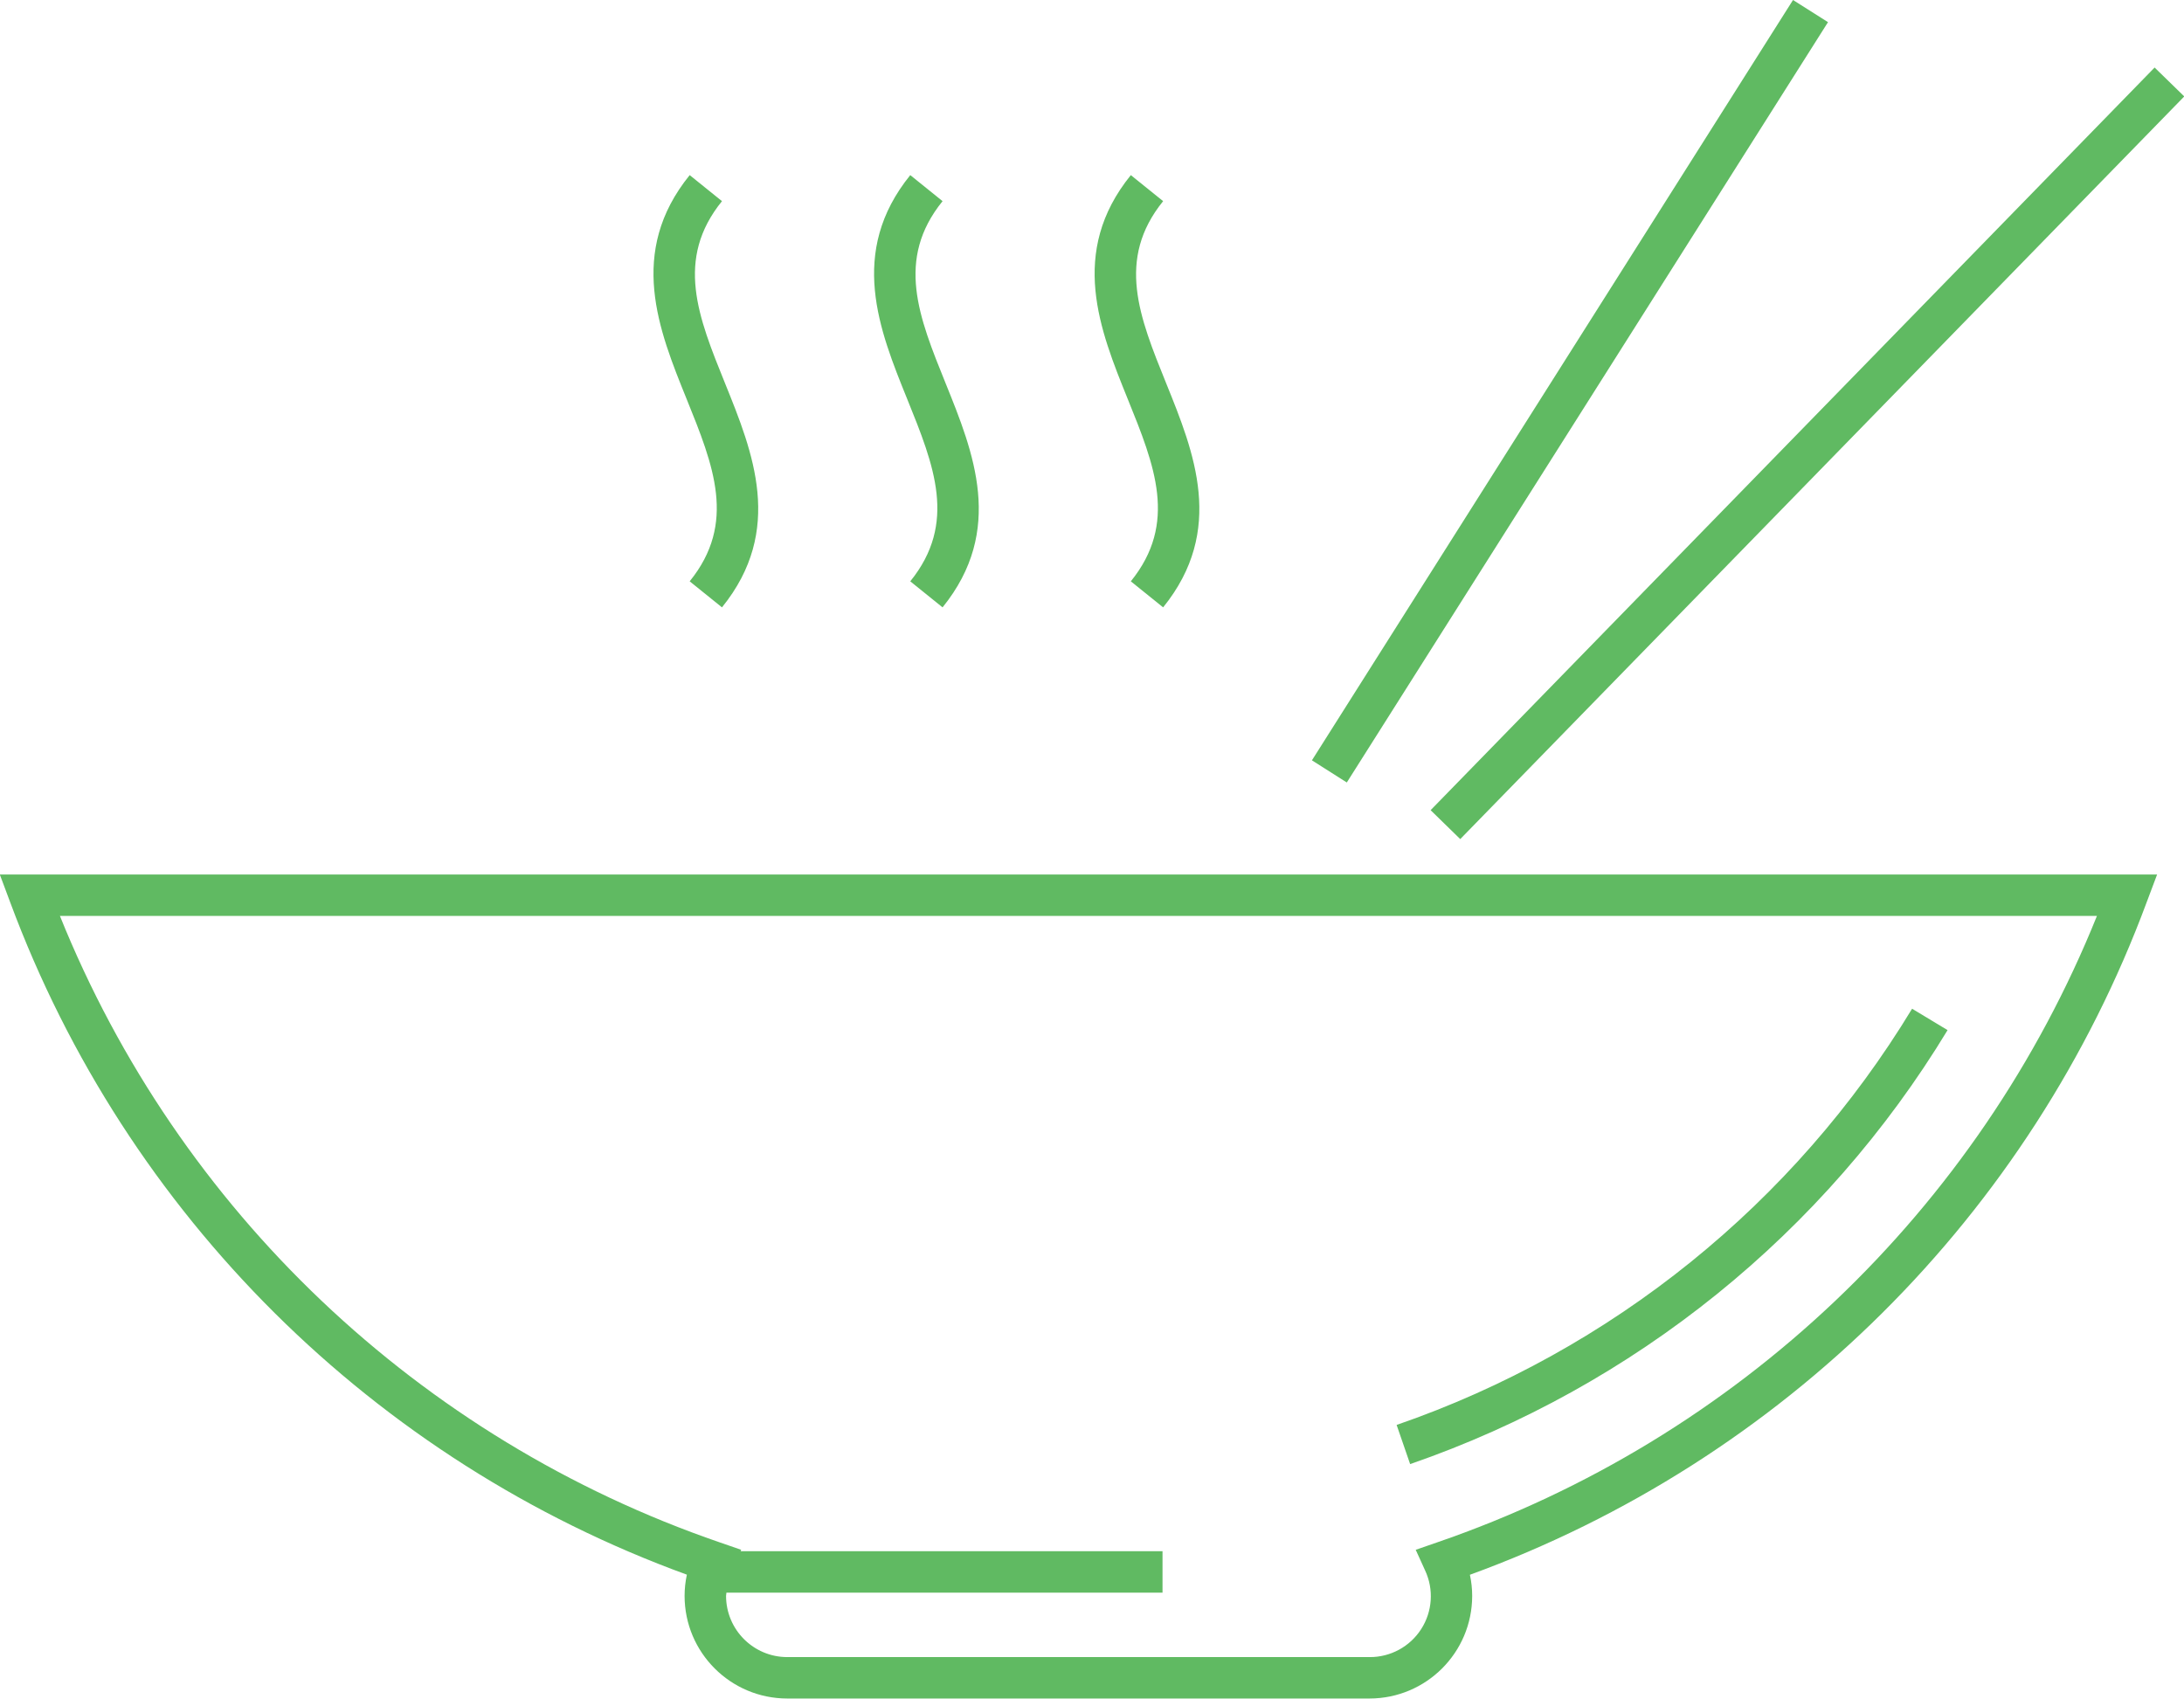
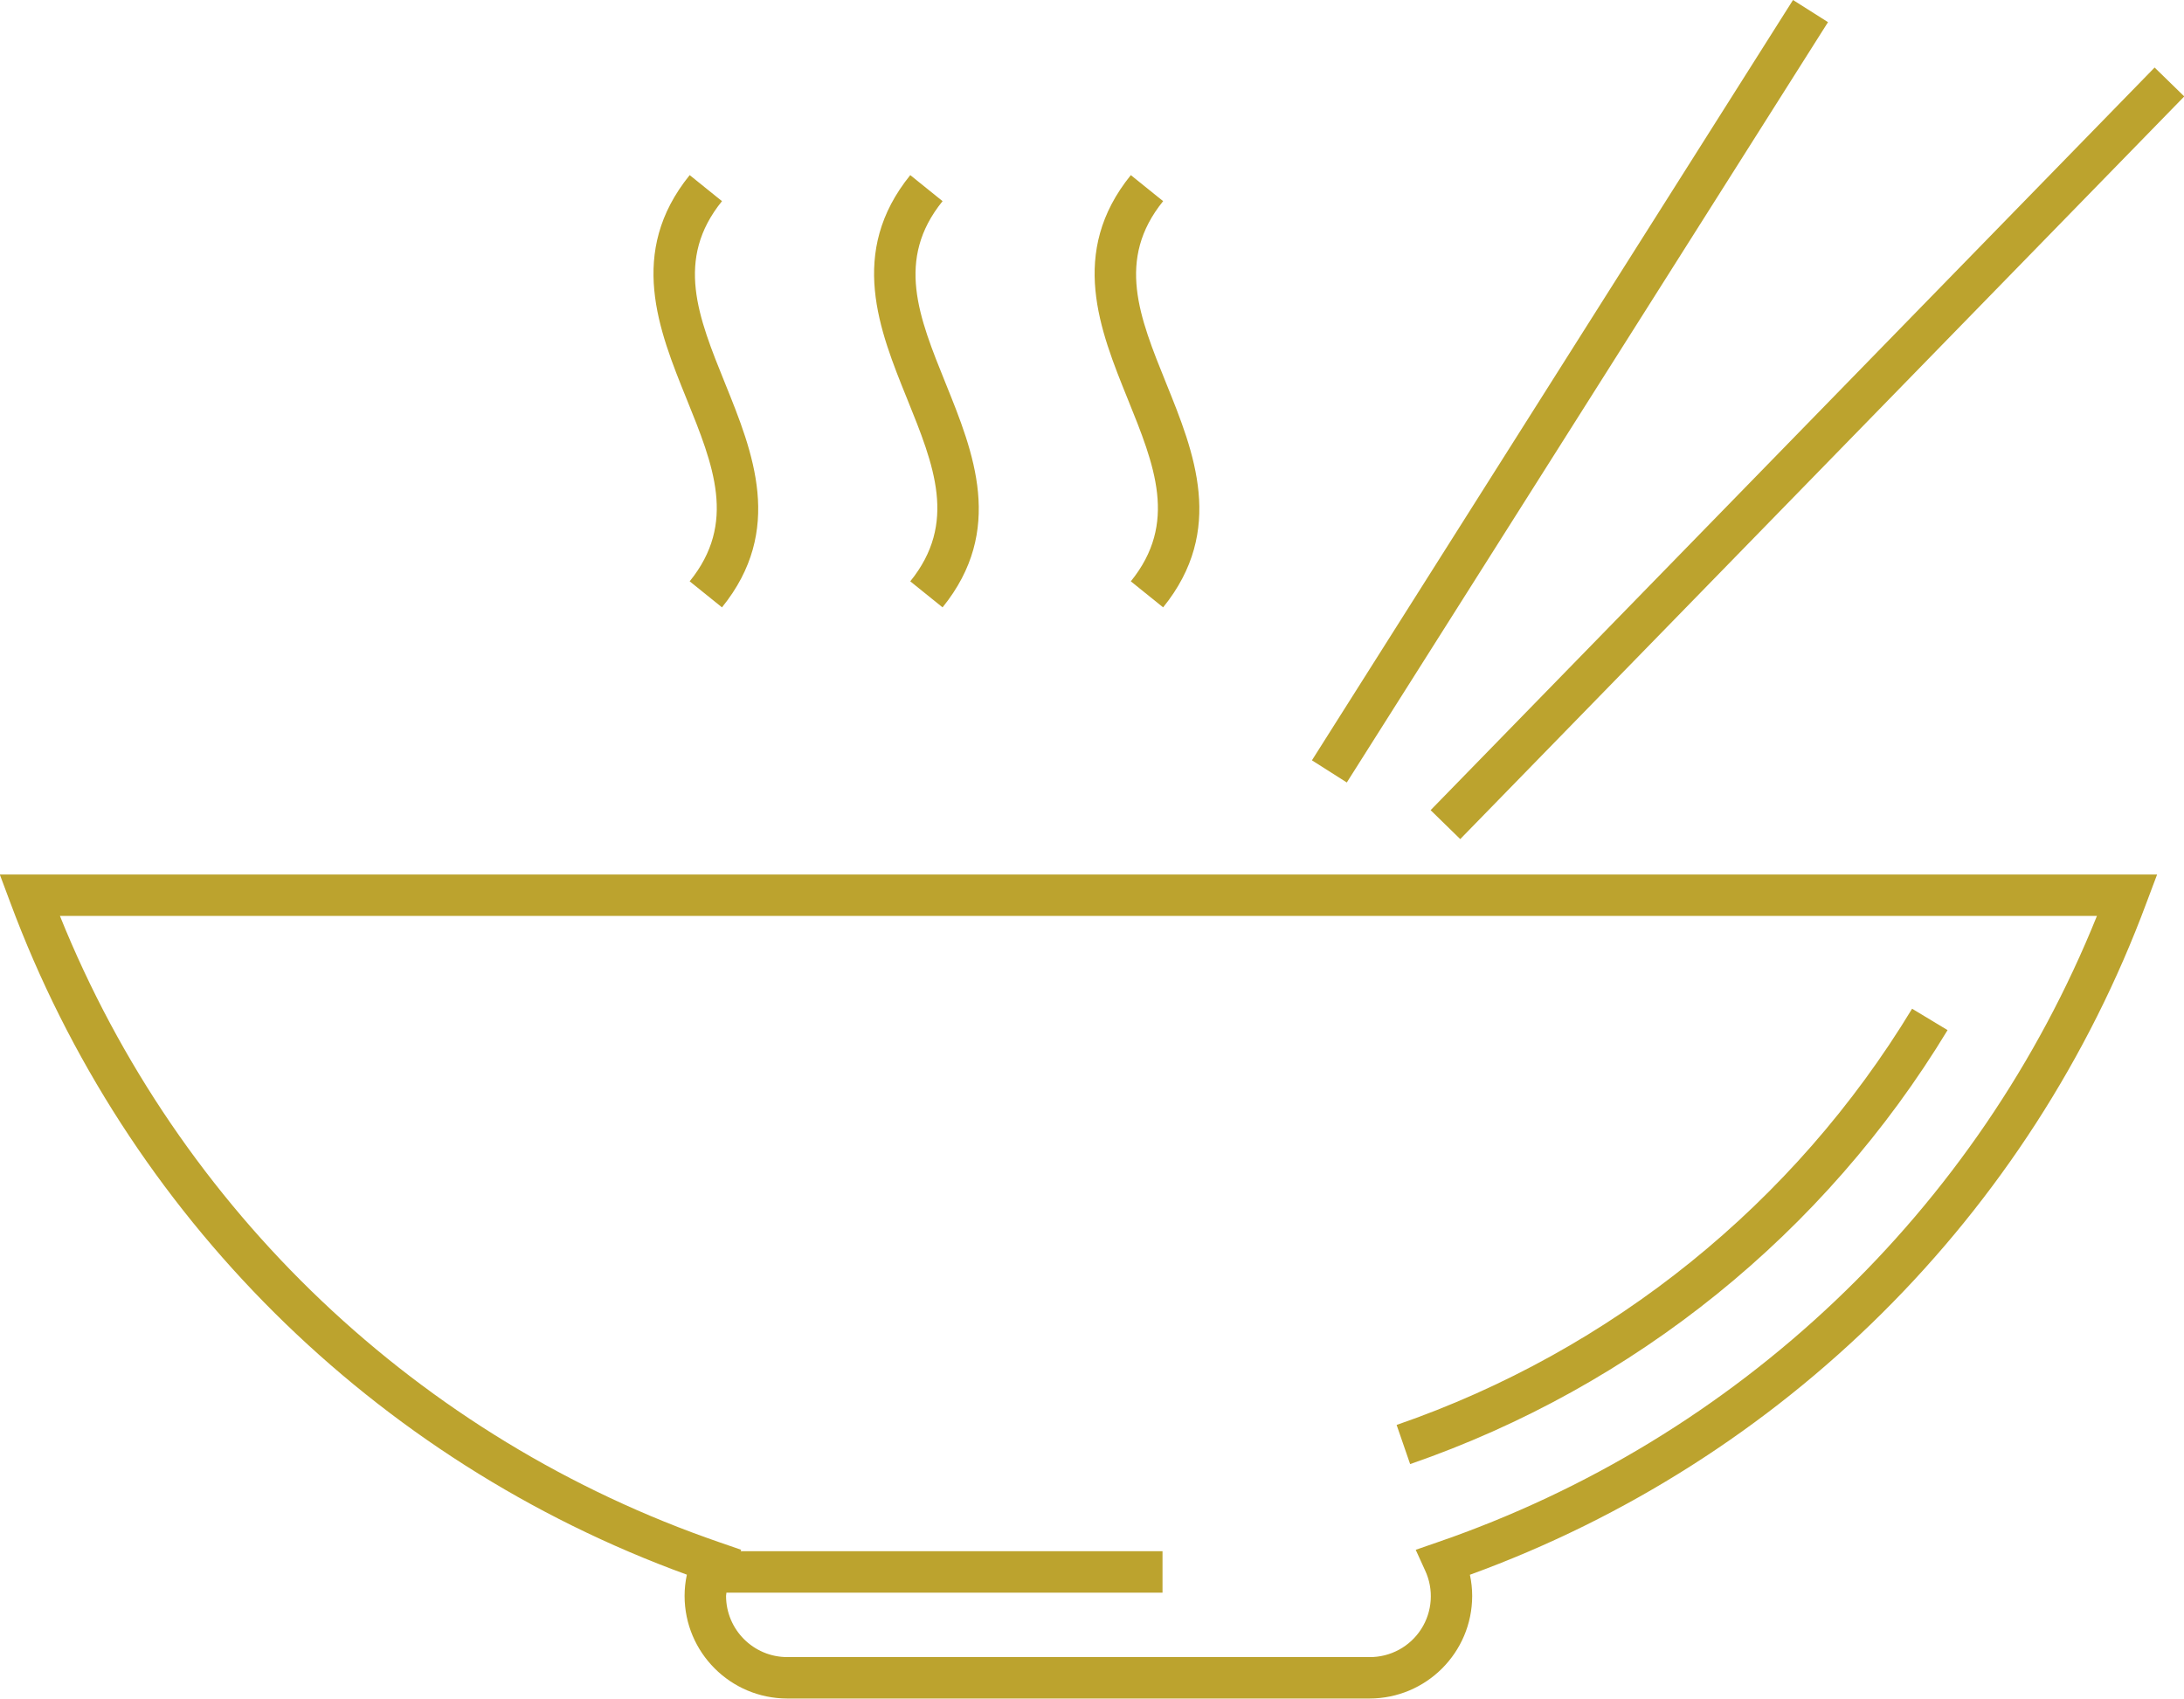
<svg xmlns="http://www.w3.org/2000/svg" width="90" height="70" viewBox="0 0 90 70">
  <defs>
    <style>
      .cls-1 {
-         fill: #60ba62;
+         fill: #BCA32E;
        fill-rule: evenodd;
      }
    </style>
  </defs>
  <path id="Eat_and_Enjoy" data-name="Eat and Enjoy" class="cls-1" d="M60.175,34.581l-1.221-1.192L88.789,2.783l1.222,1.191Zm-6.112-3.246L73.888,0,75.33,0.913,55.5,32.248ZM46.6,23.958c1.943-2.4.983-4.771-.128-7.515-1.146-2.834-2.446-6.046.128-9.226L47.931,8.29c-1.941,2.4-.982,4.769.128,7.512,1.147,2.835,2.447,6.048-.128,9.229Zm-9.089,0c1.943-2.4.983-4.771-.127-7.515-1.147-2.834-2.446-6.046.127-9.226L38.842,8.29c-1.941,2.4-.982,4.769.128,7.512,1.146,2.835,2.447,6.048-.128,9.229Zm-9.09,0c1.944-2.4.984-4.771-.127-7.516-1.147-2.834-2.447-6.045.127-9.225L29.752,8.29c-1.941,2.4-.982,4.768.128,7.511,1.147,2.835,2.448,6.048-.128,9.23ZM88.459,37.191A46.829,46.829,0,0,1,60.573,64.9a4.146,4.146,0,0,1,.094.876A4.233,4.233,0,0,1,56.439,70h-24a4.233,4.233,0,0,1-4.228-4.228,4.13,4.13,0,0,1,.094-0.876A46.838,46.838,0,0,1,.422,37.191l-0.43-1.151h88.9Zm-85.99.555A45.132,45.132,0,0,0,29.656,63.564l0.888,0.307-0.027.059H47.906v1.707H29.935c0,0.045-.015.09-0.015,0.135a2.524,2.524,0,0,0,2.521,2.521h24a2.509,2.509,0,0,0,2.287-3.569l-0.388-.853,0.886-.307A45.128,45.128,0,0,0,86.413,37.746H2.468ZM58.11,60.339l-0.557-1.614A40.169,40.169,0,0,0,78.795,41.572l1.462,0.882A41.886,41.886,0,0,1,58.11,60.339Z" />
</svg>
